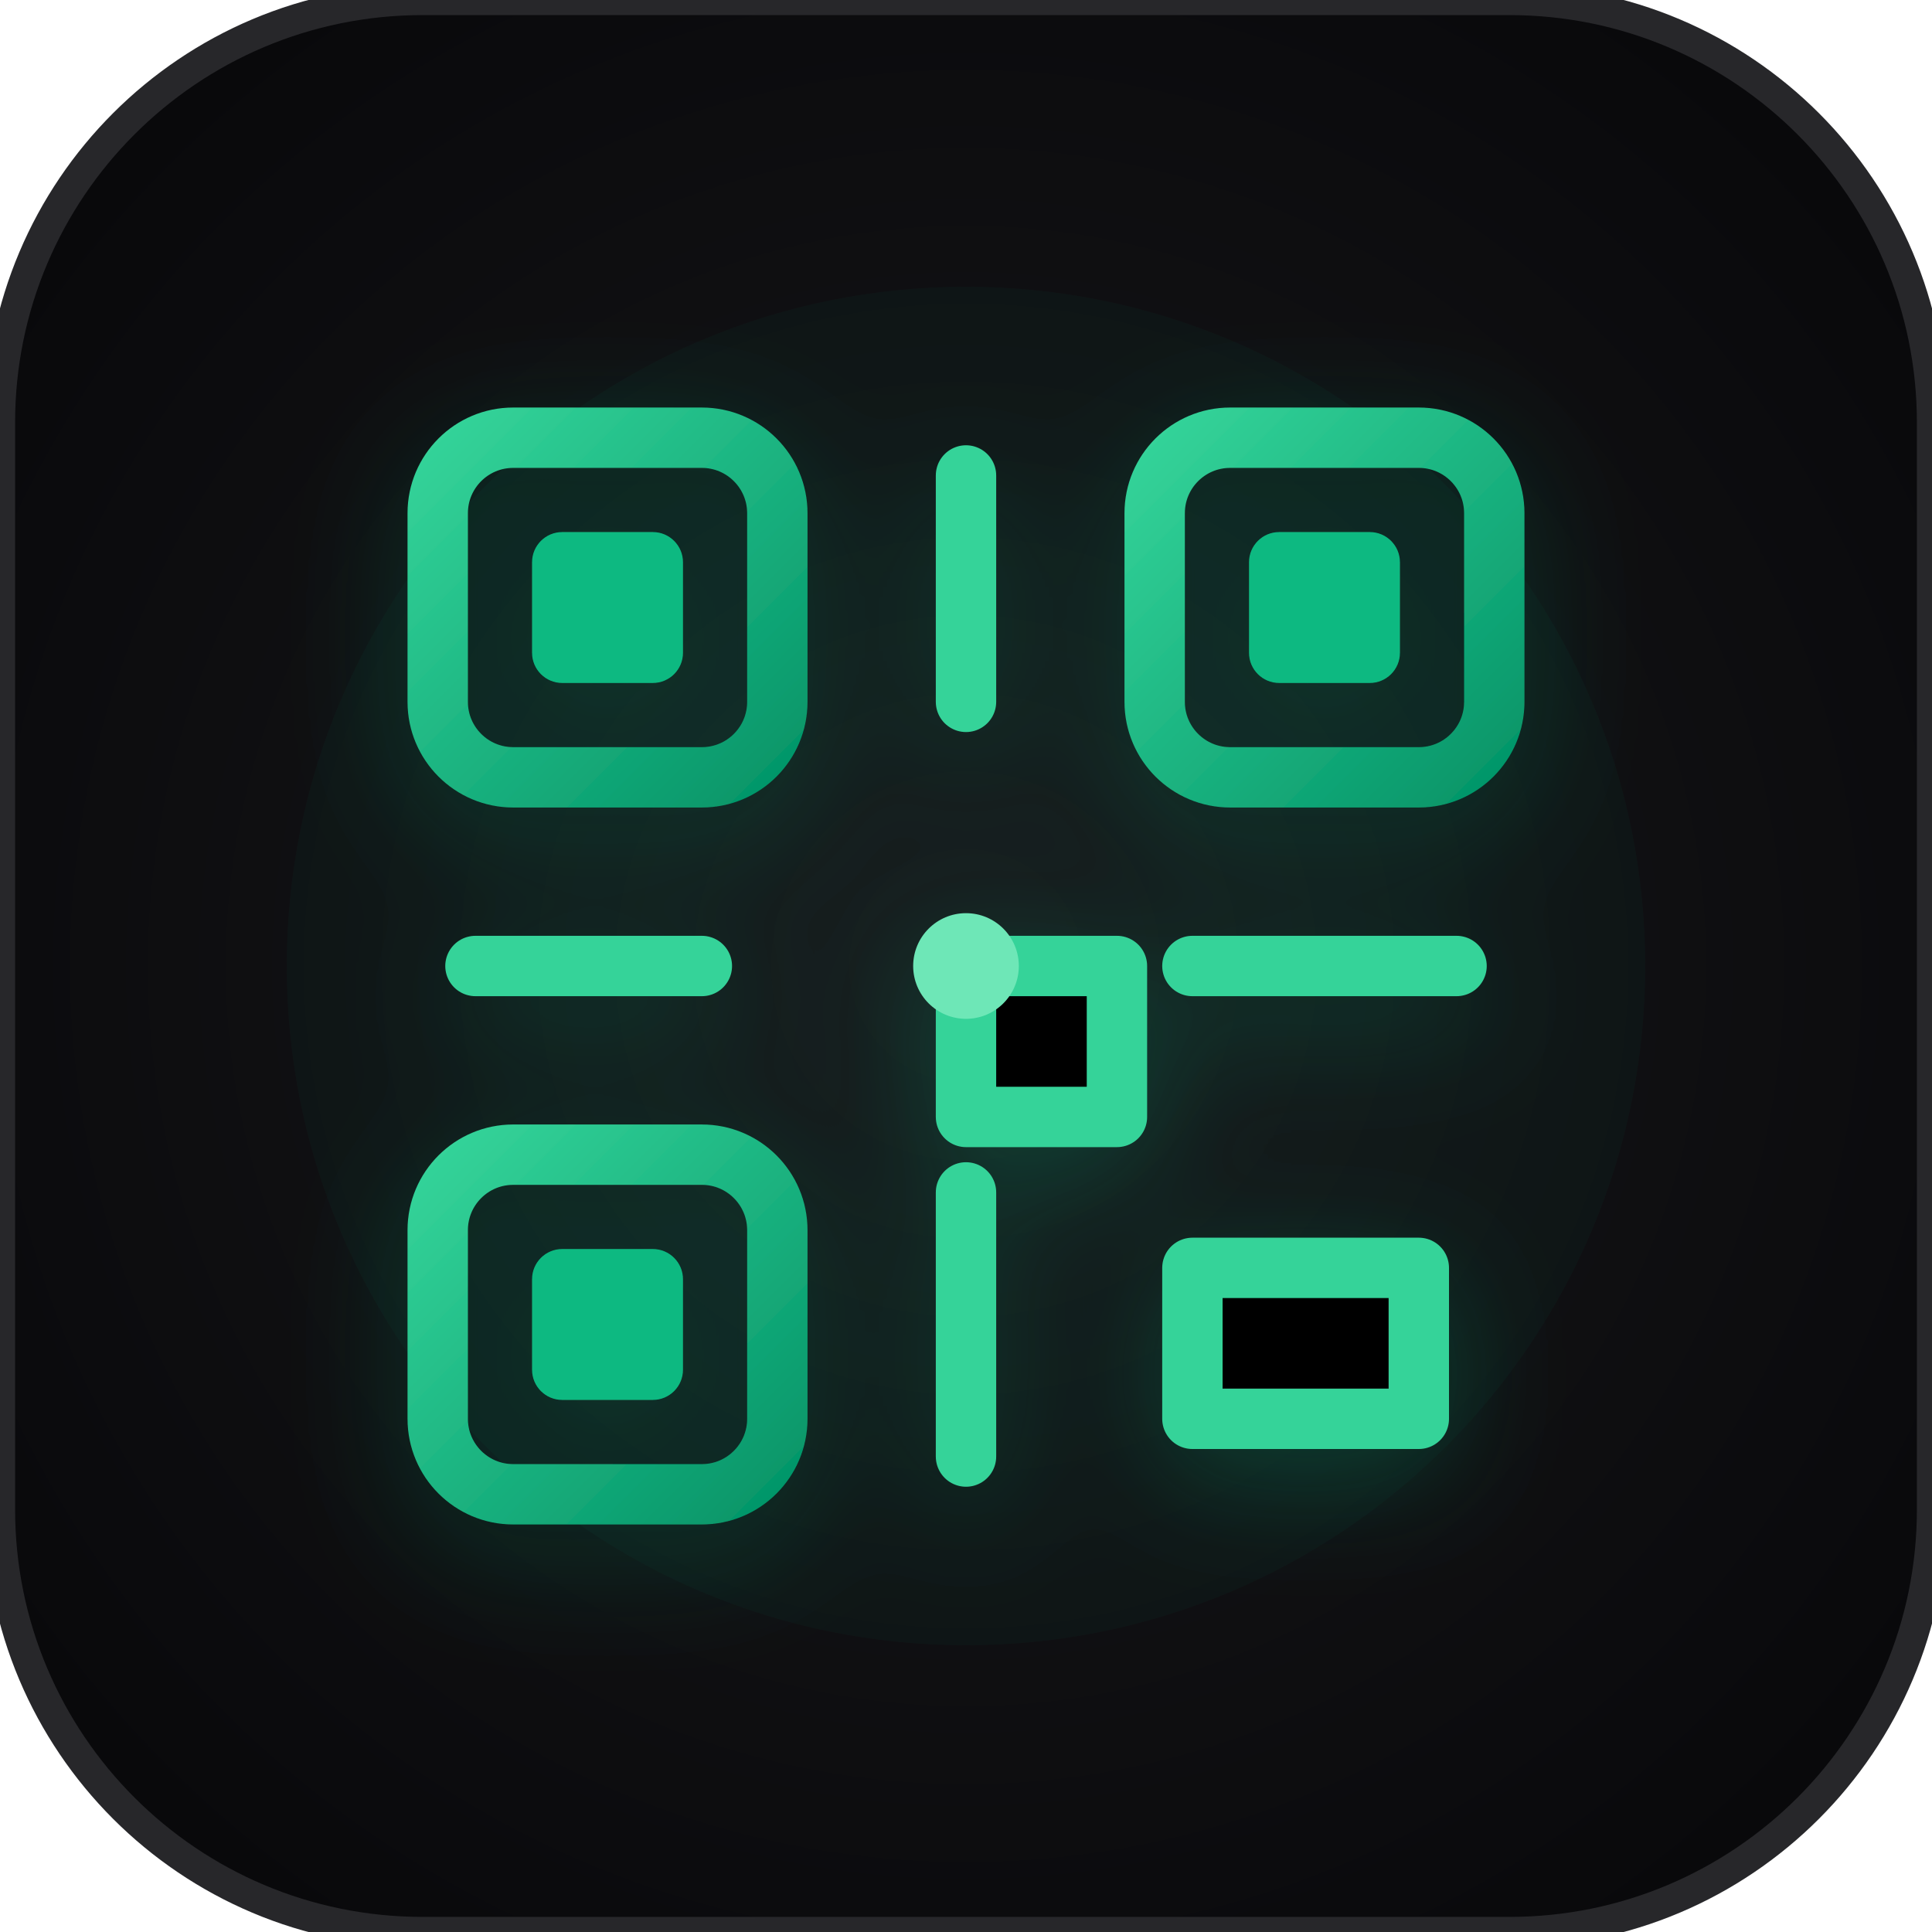
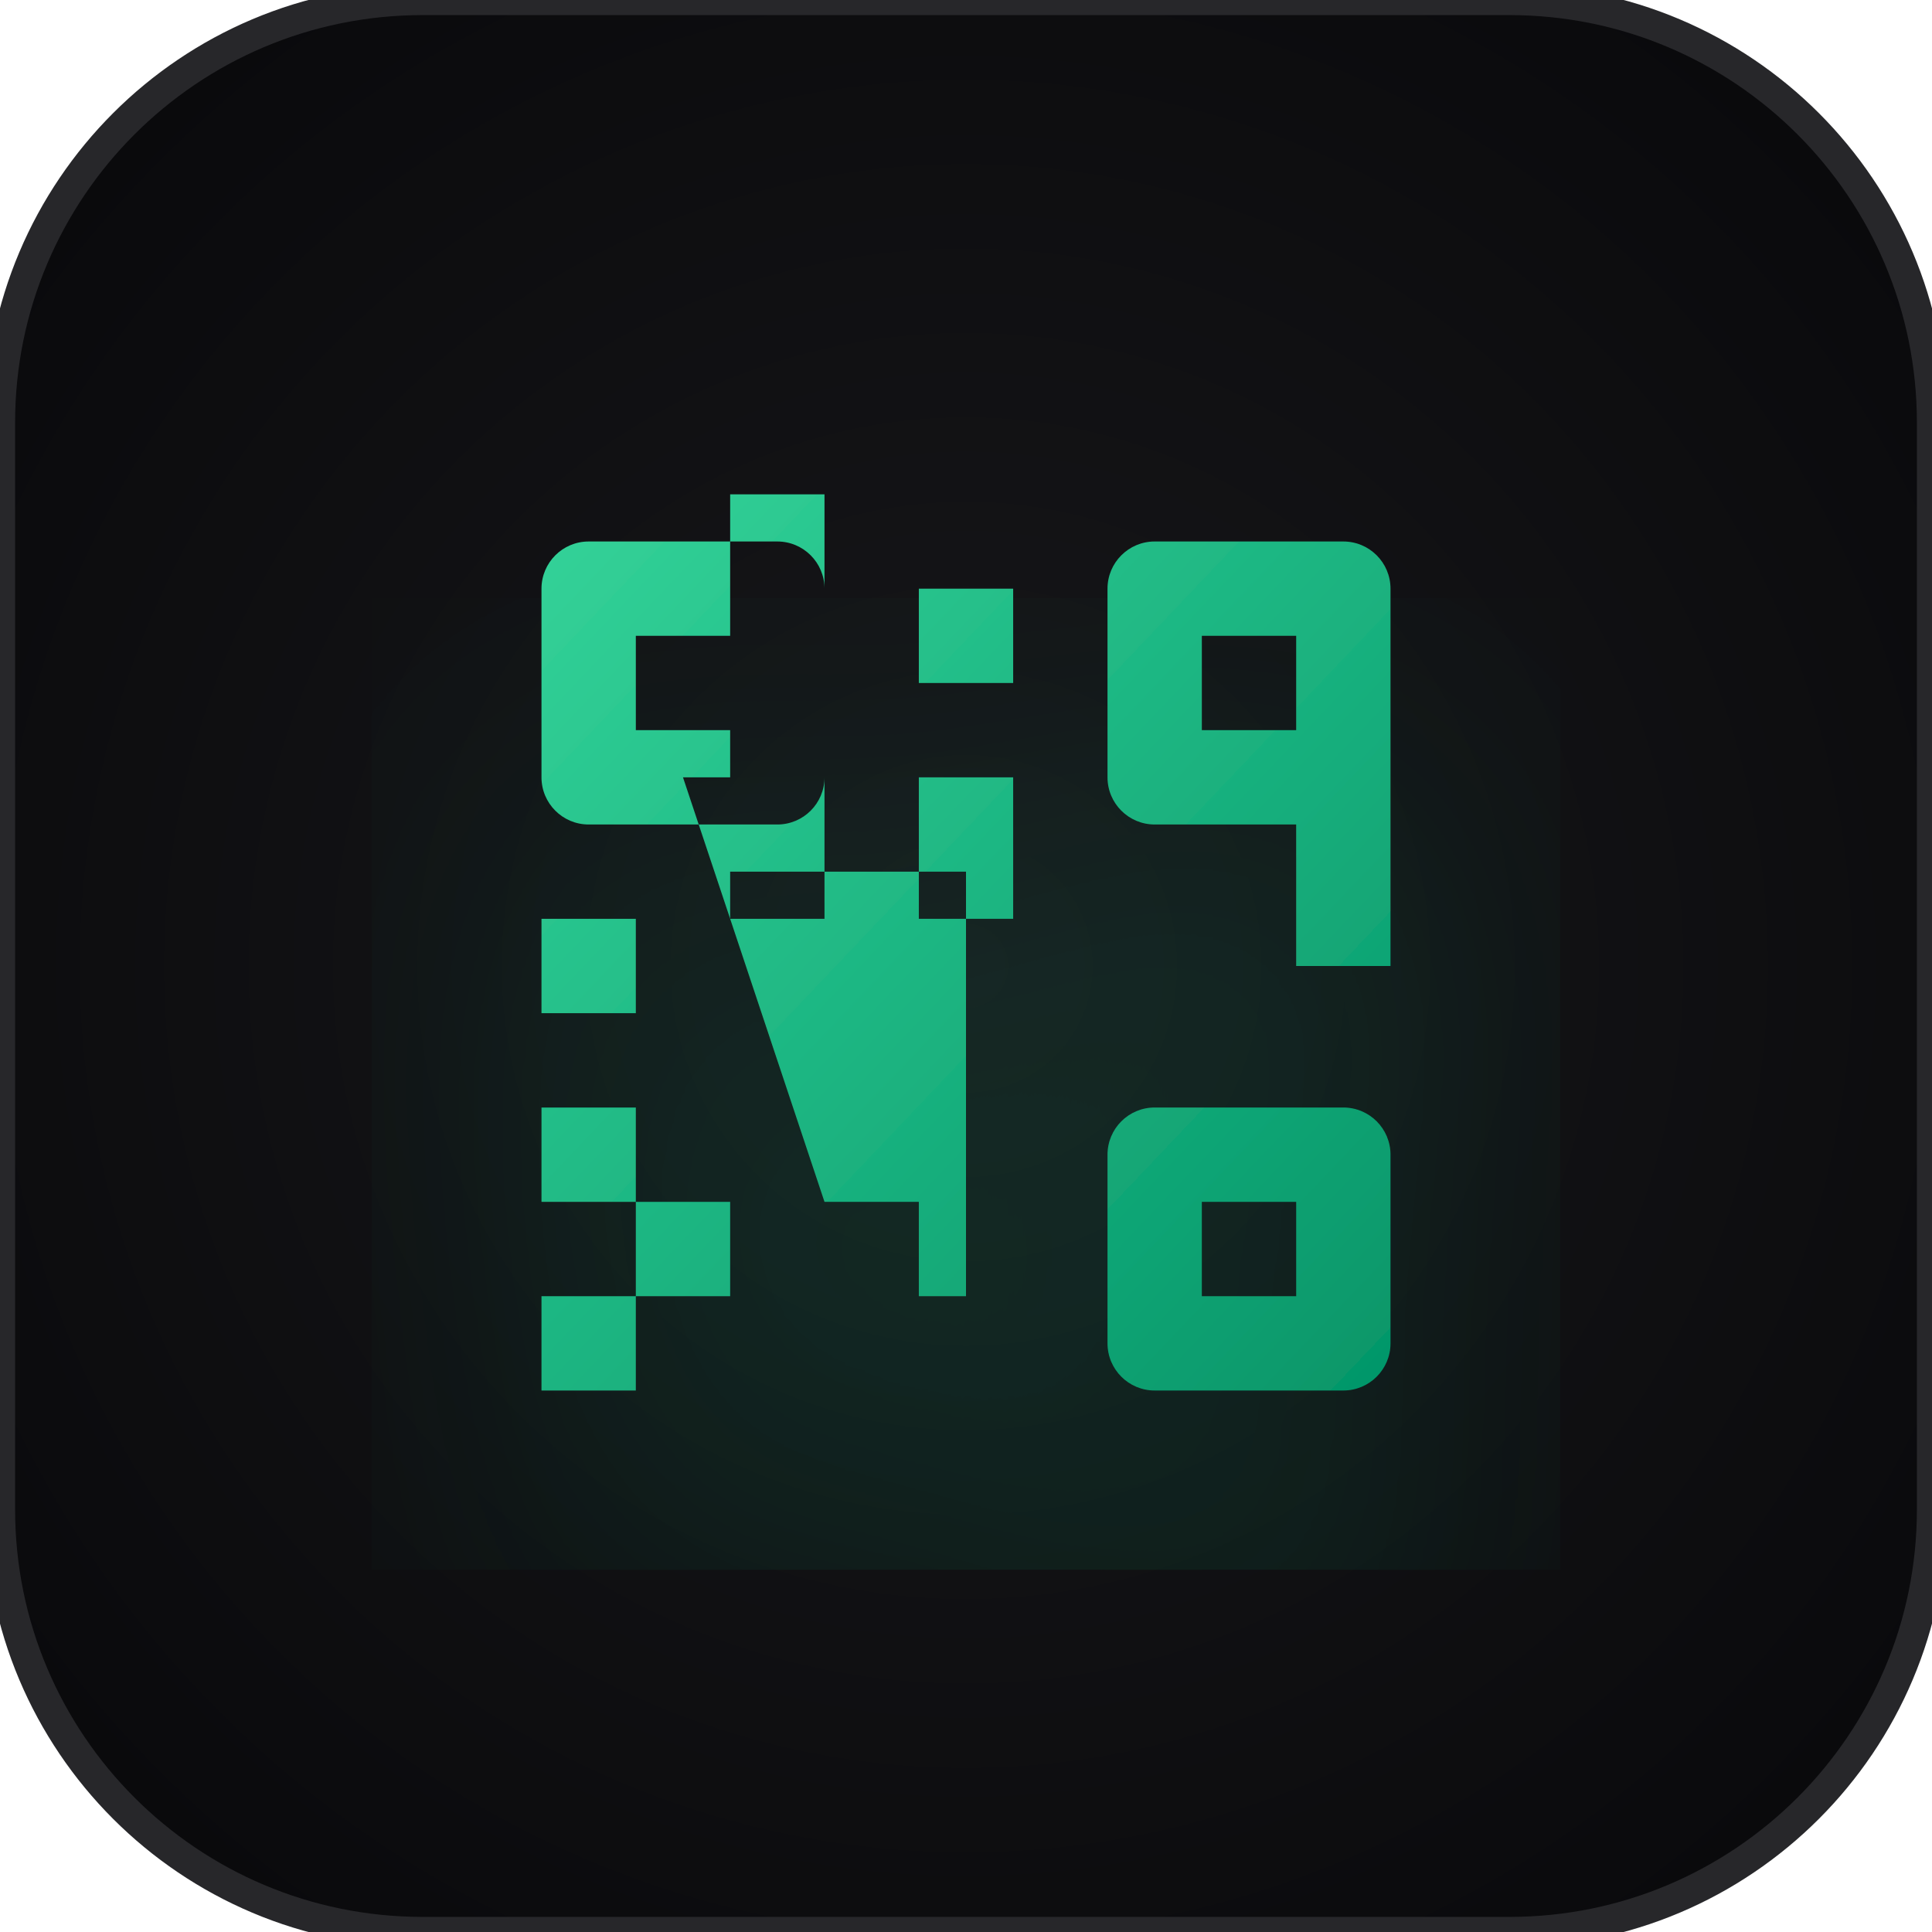
<svg xmlns="http://www.w3.org/2000/svg" viewBox="0 0 512 512" width="512" height="512">
  <defs>
-     <radialGradient id="bgGrad" cx="50%" cy="50%" r="60%">
+     <radialGradient id="bgGrad" cx="50%" cy="50%" r="65%">
      <stop offset="0%" stop-color="#18181b" />
      <stop offset="100%" stop-color="#09090b" />
    </radialGradient>
    <linearGradient id="emeraldGrad" x1="0%" y1="0%" x2="100%" y2="100%">
      <stop offset="0%" stop-color="#34d399" />
      <stop offset="100%" stop-color="#059669" />
    </linearGradient>
    <filter id="emeraldGlow" x="-20%" y="-20%" width="140%" height="140%">
-       <feDropShadow dx="0" dy="8" stdDeviation="16" flood-color="#10b981" flood-opacity="0.25" />
+       <feDropShadow dx="0" dy="6" stdDeviation="12" flood-color="#10b981" flood-opacity="0.3" />
    </filter>
  </defs>
  <rect width="512" height="512" rx="112" fill="url(#bgGrad)" stroke="#27272a" stroke-width="8" />
-   <circle cx="256" cy="256" r="180" fill="#10b981" fill-opacity="0.04" />
-   <g transform="translate(106, 106)" filter="url(#emeraldGlow)">
-     <rect x="10" y="10" width="90" height="90" rx="20" fill="none" stroke="url(#emeraldGrad)" stroke-width="16" />
-     <rect x="35" y="35" width="40" height="40" rx="8" fill="#10b981" />
-     <rect x="200" y="10" width="90" height="90" rx="20" fill="none" stroke="url(#emeraldGrad)" stroke-width="16" />
-     <rect x="225" y="35" width="40" height="40" rx="8" fill="#10b981" />
-     <rect x="10" y="200" width="90" height="90" rx="20" fill="none" stroke="url(#emeraldGrad)" stroke-width="16" />
-     <rect x="35" y="225" width="40" height="40" rx="8" fill="#10b981" />
-     <path d="M150 20 V80 M20 150 H80 M150 150 H190 V190 H150 Z M210 150 H280 M150 210 V280 M210 230 H270 V270 H210 Z" stroke="#34d399" stroke-width="16" stroke-linecap="round" stroke-linejoin="round" />
-     <circle cx="150" cy="150" r="14" fill="#6ee7b7" />
+   <g transform="translate(106, 106) scale(12.5)" filter="url(#emeraldGlow)">
+     <path fill="url(#emeraldGrad)" fill-rule="evenodd" clip-rule="evenodd" d="M5,15v2H3V15ZM3,21H5V19H3Zm2-4v2H7V17Zm4-6H7V2H5V2H9ZM3,11v2H5V11ZM6,8H7v2h5V19H11V17H9ZM13,4H11V6h2Zm-2,7h2V8H11ZM4,9A1,1,0,0,1,3,8V4A1,1,0,0,1,4,3H8A1,1,0,0,1,9,4V8A1,1,0,0,1,8,9ZM5,7H7V5H5ZM21,4v8H19V9H16a1,1,0,0,1-1-1V4a1,1,0,0,1,1-1h4A1,1,0,0,1,21,4ZM19,5H17V7h2Zm2,11v4a1,1,0,0,1-1,1H16a1,1,0,0,1-1-1v-4a1,1,0,0,1,1-1h4A1,1,0,0,1,21,16Zm-2,1H17v2h2Z" />
  </g>
</svg>
